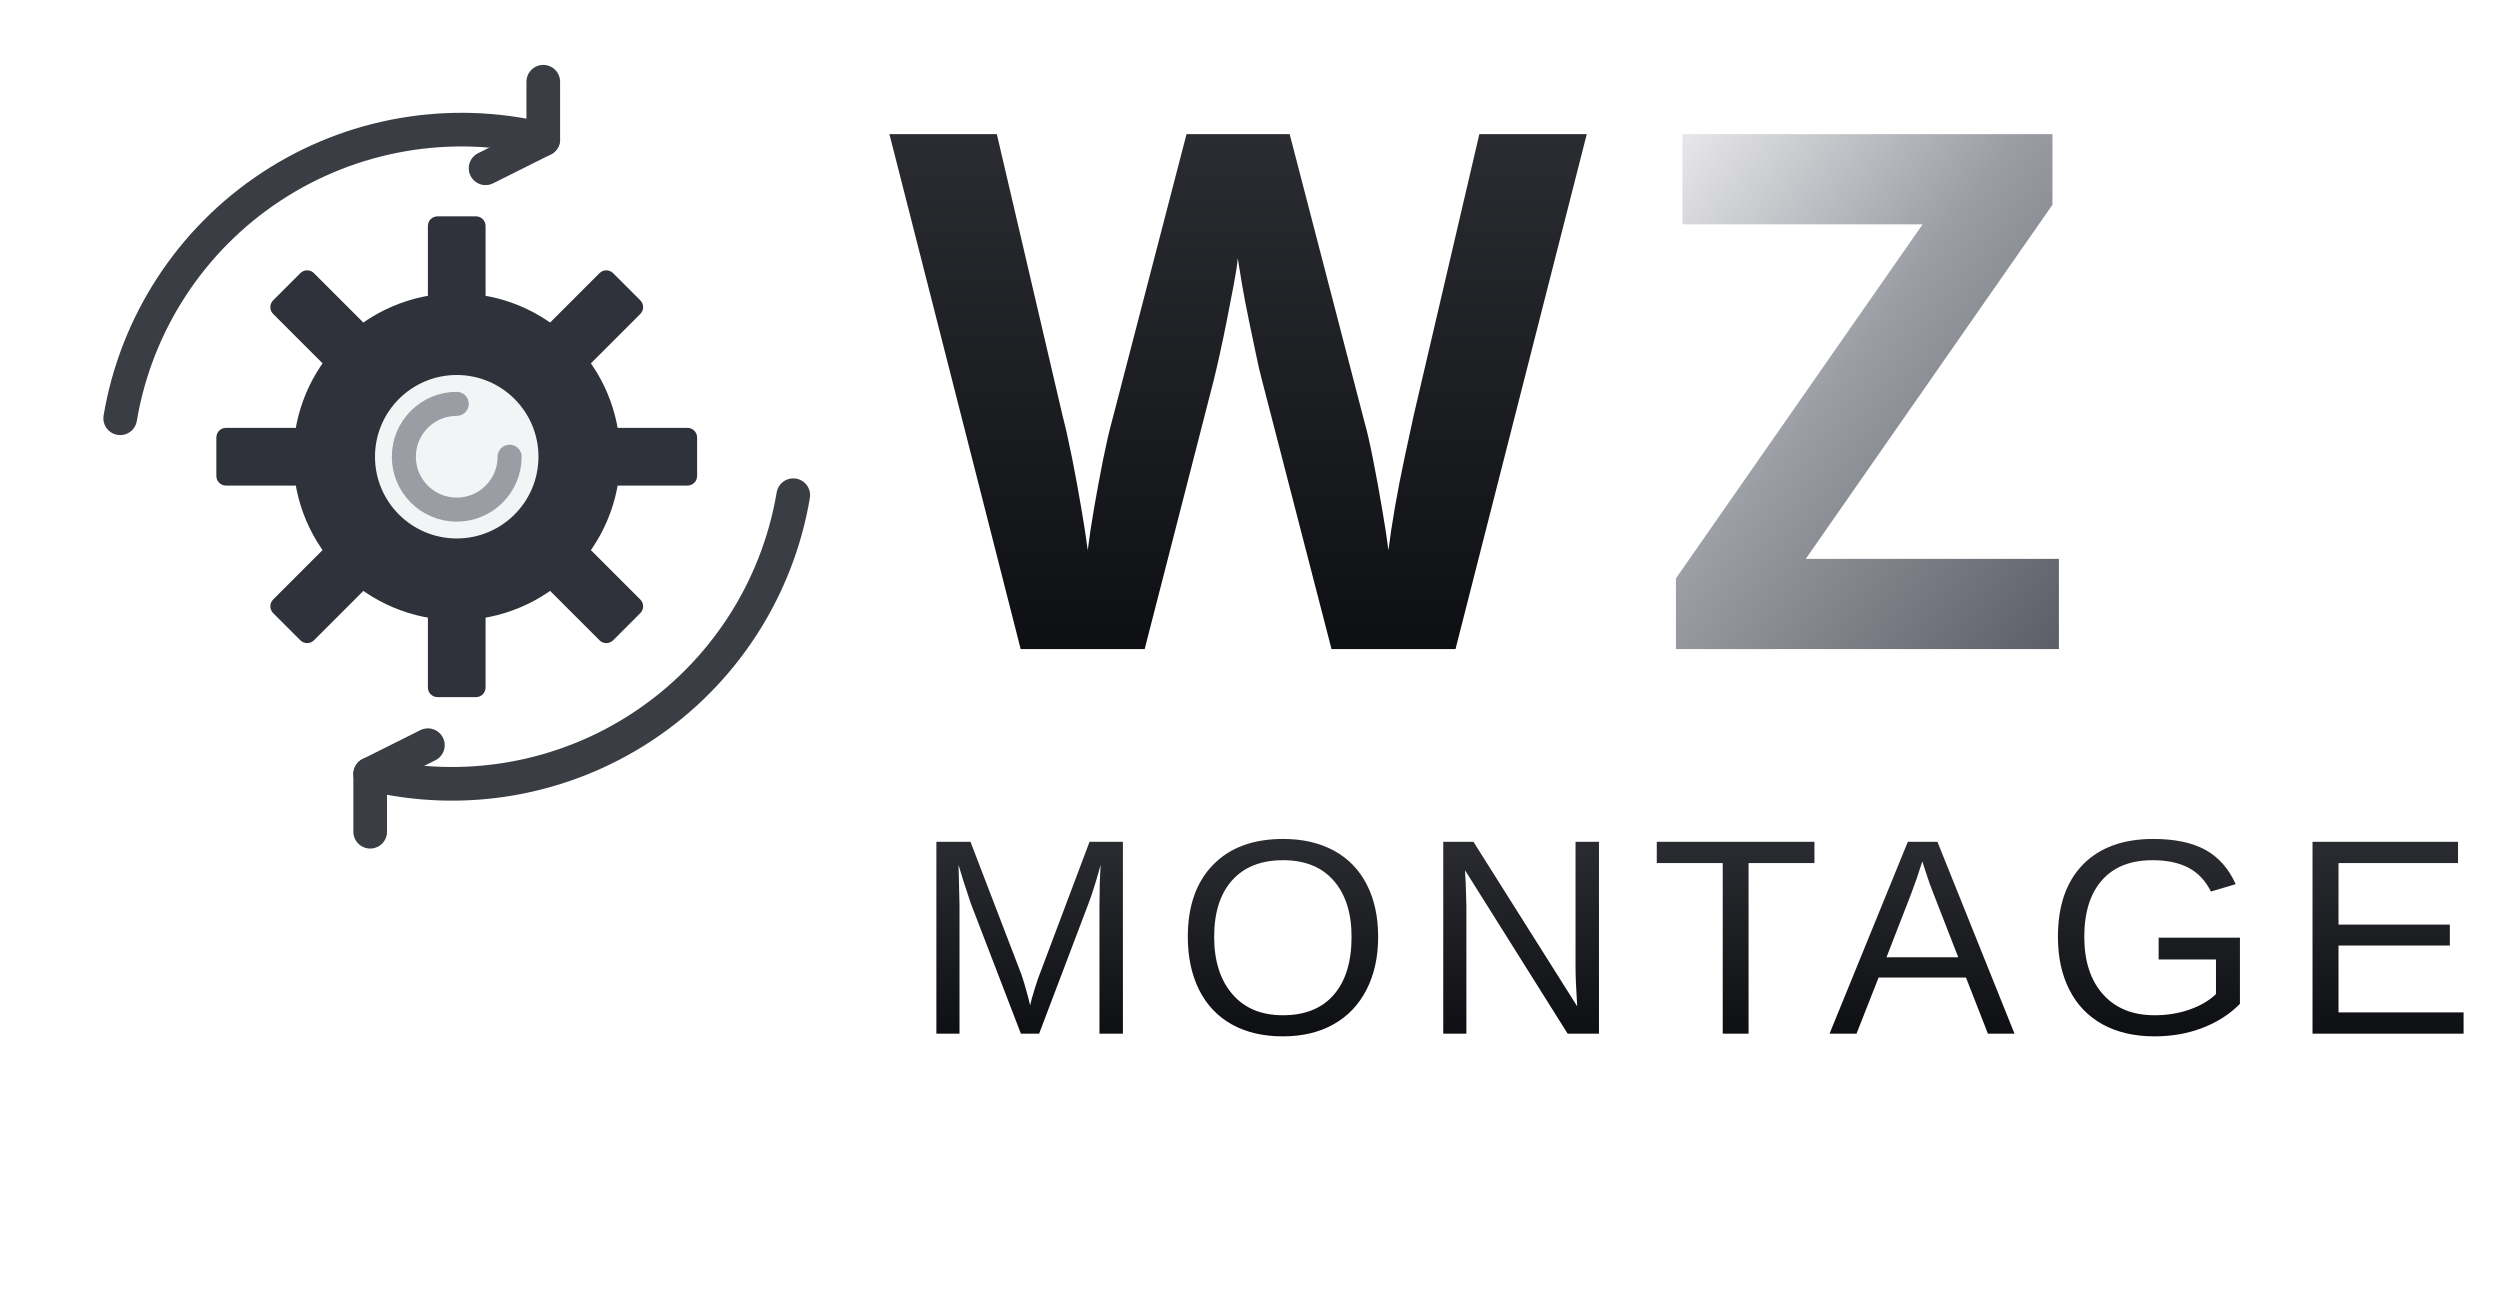
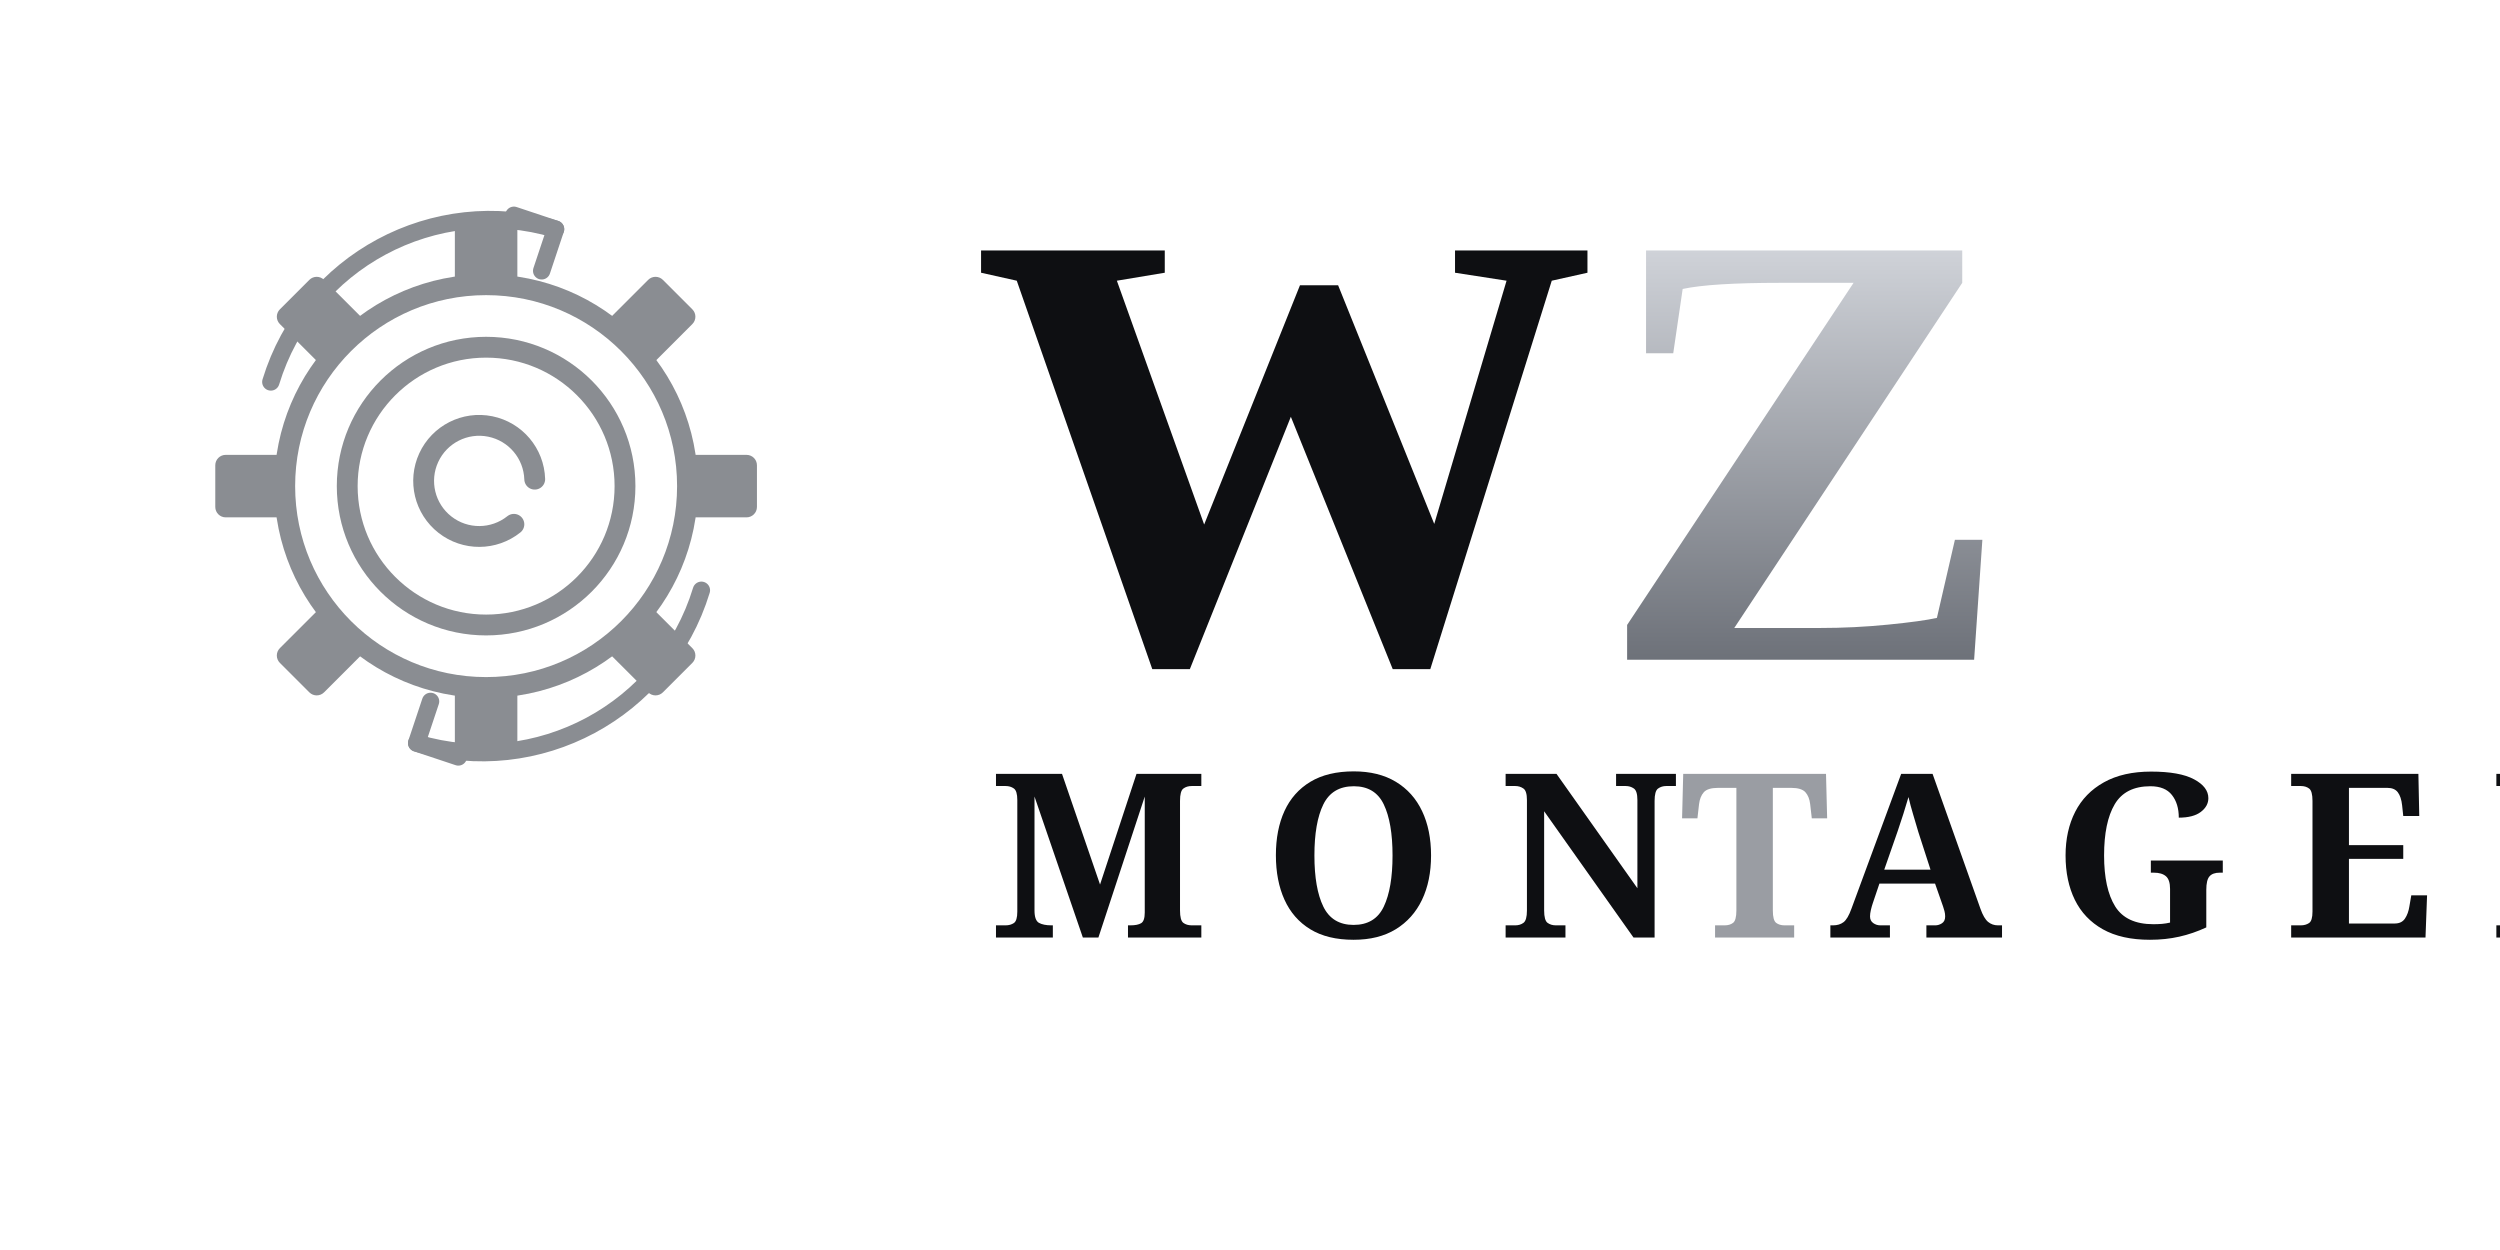
- <svg xmlns="http://www.w3.org/2000/svg" viewBox="0 0 520 270" width="520" height="270" role="img" aria-label="WZ Montagens">
+ <svg xmlns="http://www.w3.org/2000/svg" viewBox="0 0 720 360" width="720" height="360" role="img" aria-label="WZ Montagens">
  <defs>
-     <linearGradient id="wzSilver" x1="0" y1="0" x2="1" y2="1">
-       <stop offset="0%" stop-color="#e9e9ec" />
-       <stop offset="45%" stop-color="#9a9da3" />
-       <stop offset="100%" stop-color="#5b5e66" />
-     </linearGradient>
-     <linearGradient id="wzInk" x1="0" y1="0" x2="0" y2="1">
-       <stop offset="0%" stop-color="#2a2c31" />
-       <stop offset="100%" stop-color="#0e0f12" />
+     <linearGradient id="zSilver" x1="0" y1="0" x2="0" y2="1">
+       <stop offset="0%" stop-color="#cfd2d8" />
+       <stop offset="100%" stop-color="#6b6f77" />
    </linearGradient>
  </defs>
-   <g transform="translate(95,95)" fill="none" stroke="#3a3d44" stroke-width="7" stroke-linecap="round">
-     <path d="M -70 -8 A 72 72 0 0 1 18 -66" />
-     <path d="M 18 -78 L 18 -66 L 6 -60" stroke-linejoin="round" />
-     <path d="M 70 8 A 72 72 0 0 1 -18 66" />
-     <path d="M -18 78 L -18 66 L -6 60" stroke-linejoin="round" />
+   <g transform="translate(40,40) scale(1.0)" fill="none" stroke="#8a8d92" stroke-width="6" stroke-linecap="round" stroke-linejoin="round">
+     <g transform="translate(100,100)">
+       <g id="t">
+         <rect x="-9" y="-78" width="18" height="22" rx="3" fill="#8a8d92" stroke="none" />
+       </g>
+       <use href="#t" transform="rotate(45)" />
+       <use href="#t" transform="rotate(90)" />
+       <use href="#t" transform="rotate(135)" />
+       <use href="#t" transform="rotate(180)" />
+       <use href="#t" transform="rotate(225)" />
+       <use href="#t" transform="rotate(270)" />
+       <use href="#t" transform="rotate(315)" />
+       <circle r="58" />
+       <circle r="40" />
+       <path d="M 14 -2 A 16 16 0 1 0 8 11" />
+     </g>
+     <g stroke-width="5">
+       <path d="M 38 70 A 66 66 0 0 1 120 26" />
+       <path d="M 120 26 L 108 22 M 120 26 L 116 38" />
+       <path d="M 162 130 A 66 66 0 0 1 80 174" />
+       <path d="M 80 174 L 92 178 M 80 174 L 84 162" />
+     </g>
  </g>
-   <g transform="translate(95,95)" fill="#2f323a">
-     <g>
-       <circle cx="0" cy="0" r="34" />
-       <g>
-         <rect x="-6" y="-50" width="12" height="20" rx="2" />
-         <rect x="-6" y="30" width="12" height="20" rx="2" />
-         <rect x="-50" y="-6" width="20" height="12" rx="2" />
-         <rect x="30" y="-6" width="20" height="12" rx="2" />
-         <rect x="-6" y="-50" width="12" height="20" rx="2" transform="rotate(45)" />
-         <rect x="-6" y="30" width="12" height="20" rx="2" transform="rotate(45)" />
-         <rect x="-50" y="-6" width="20" height="12" rx="2" transform="rotate(45)" />
-         <rect x="30" y="-6" width="20" height="12" rx="2" transform="rotate(45)" />
-       </g>
-     </g>
-     <circle cx="0" cy="0" r="17" fill="#f3f4f6" />
-     <path d="M 0 -11 A 11 11 0 1 0 11 0" fill="none" stroke="#9a9da3" stroke-width="5" stroke-linecap="round" />
+   <g font-family="'Didot','Bodoni MT','Playfair Display',Georgia,'Times New Roman',serif">
+     <text x="280" y="190" font-size="180" font-weight="700" letter-spacing="6" fill="#0e0f12">W<tspan fill="url(#zSilver)">Z</tspan>
+     </text>
+     <text x="285" y="270" font-family="'Cinzel','Trajan Pro',Georgia,serif" font-size="66" font-weight="600" letter-spacing="16" fill="#0e0f12">MON<tspan fill="#9a9da3">T</tspan>AGENS</text>
  </g>
-   <g font-family="'Montserrat','Arial Narrow',sans-serif" font-weight="800">
-     <text x="185" y="135" font-size="150" letter-spacing="-4" fill="url(#wzInk)">W</text>
-     <text x="345" y="135" font-size="150" letter-spacing="-4" fill="url(#wzSilver)">Z</text>
-   </g>
-   <text x="190" y="215" font-family="'Montserrat',Arial,sans-serif" font-weight="500" font-size="58" letter-spacing="6" fill="url(#wzInk)">MONTAGENS</text>
</svg>
